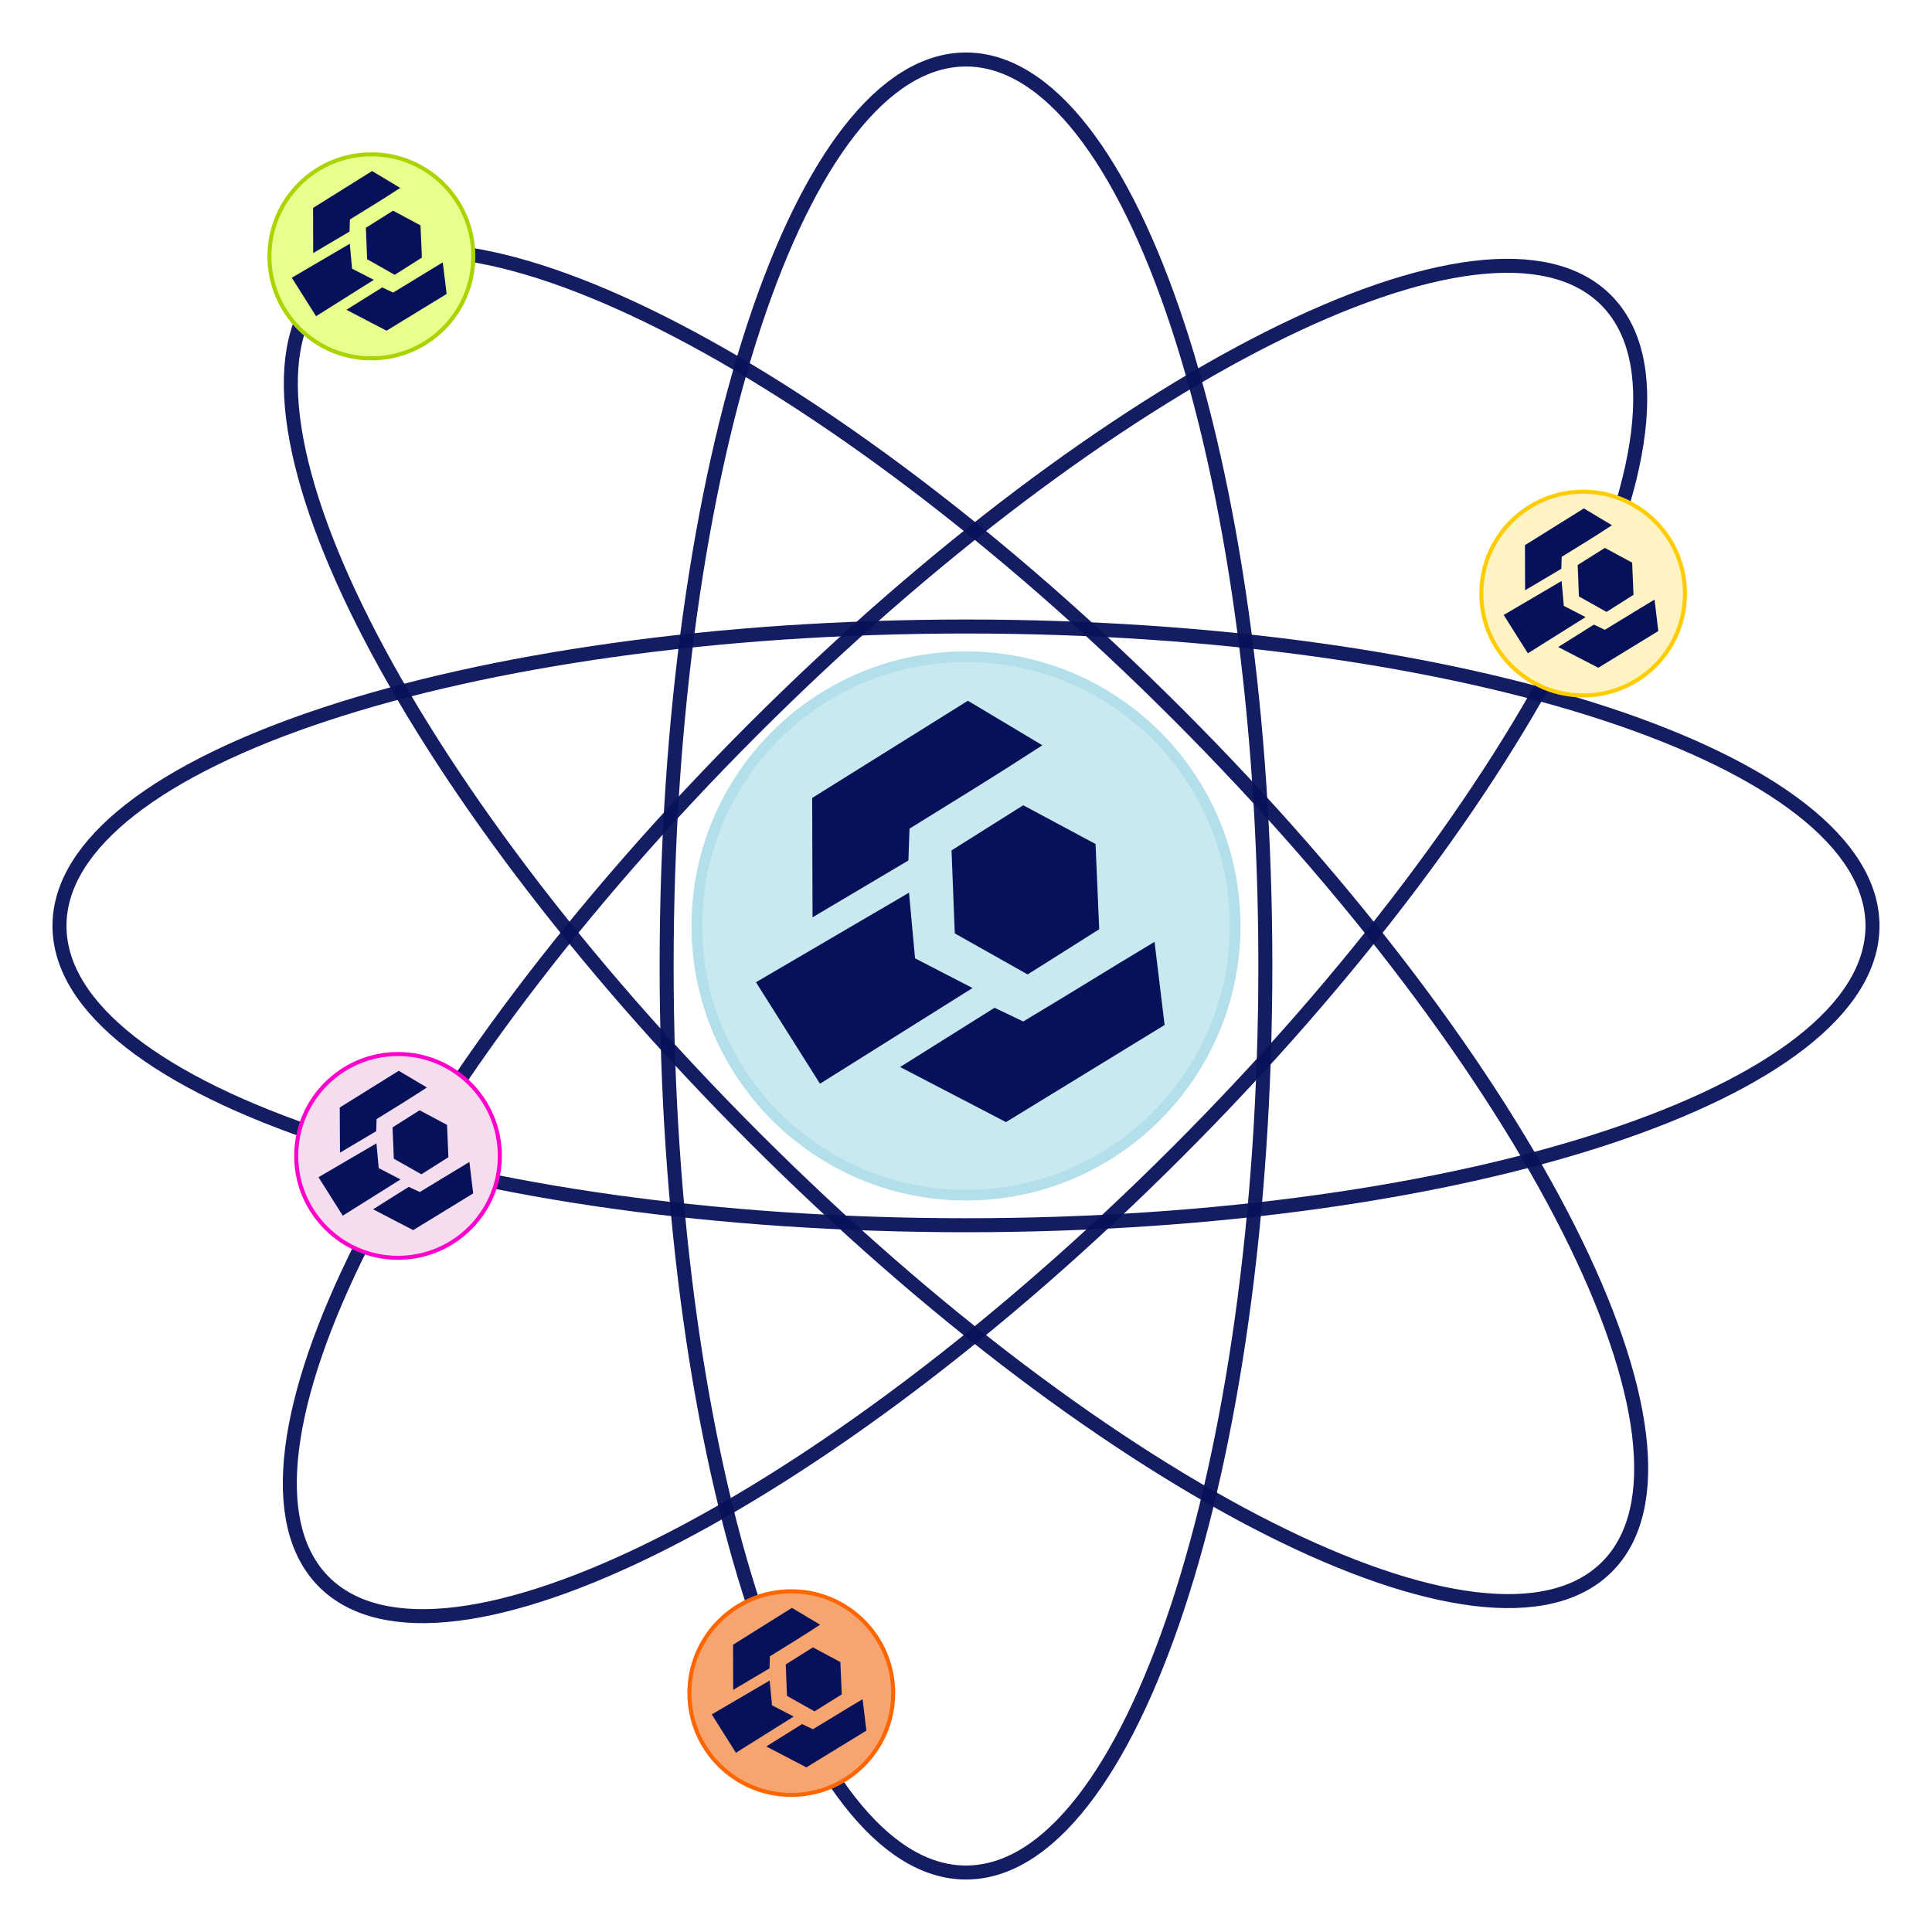
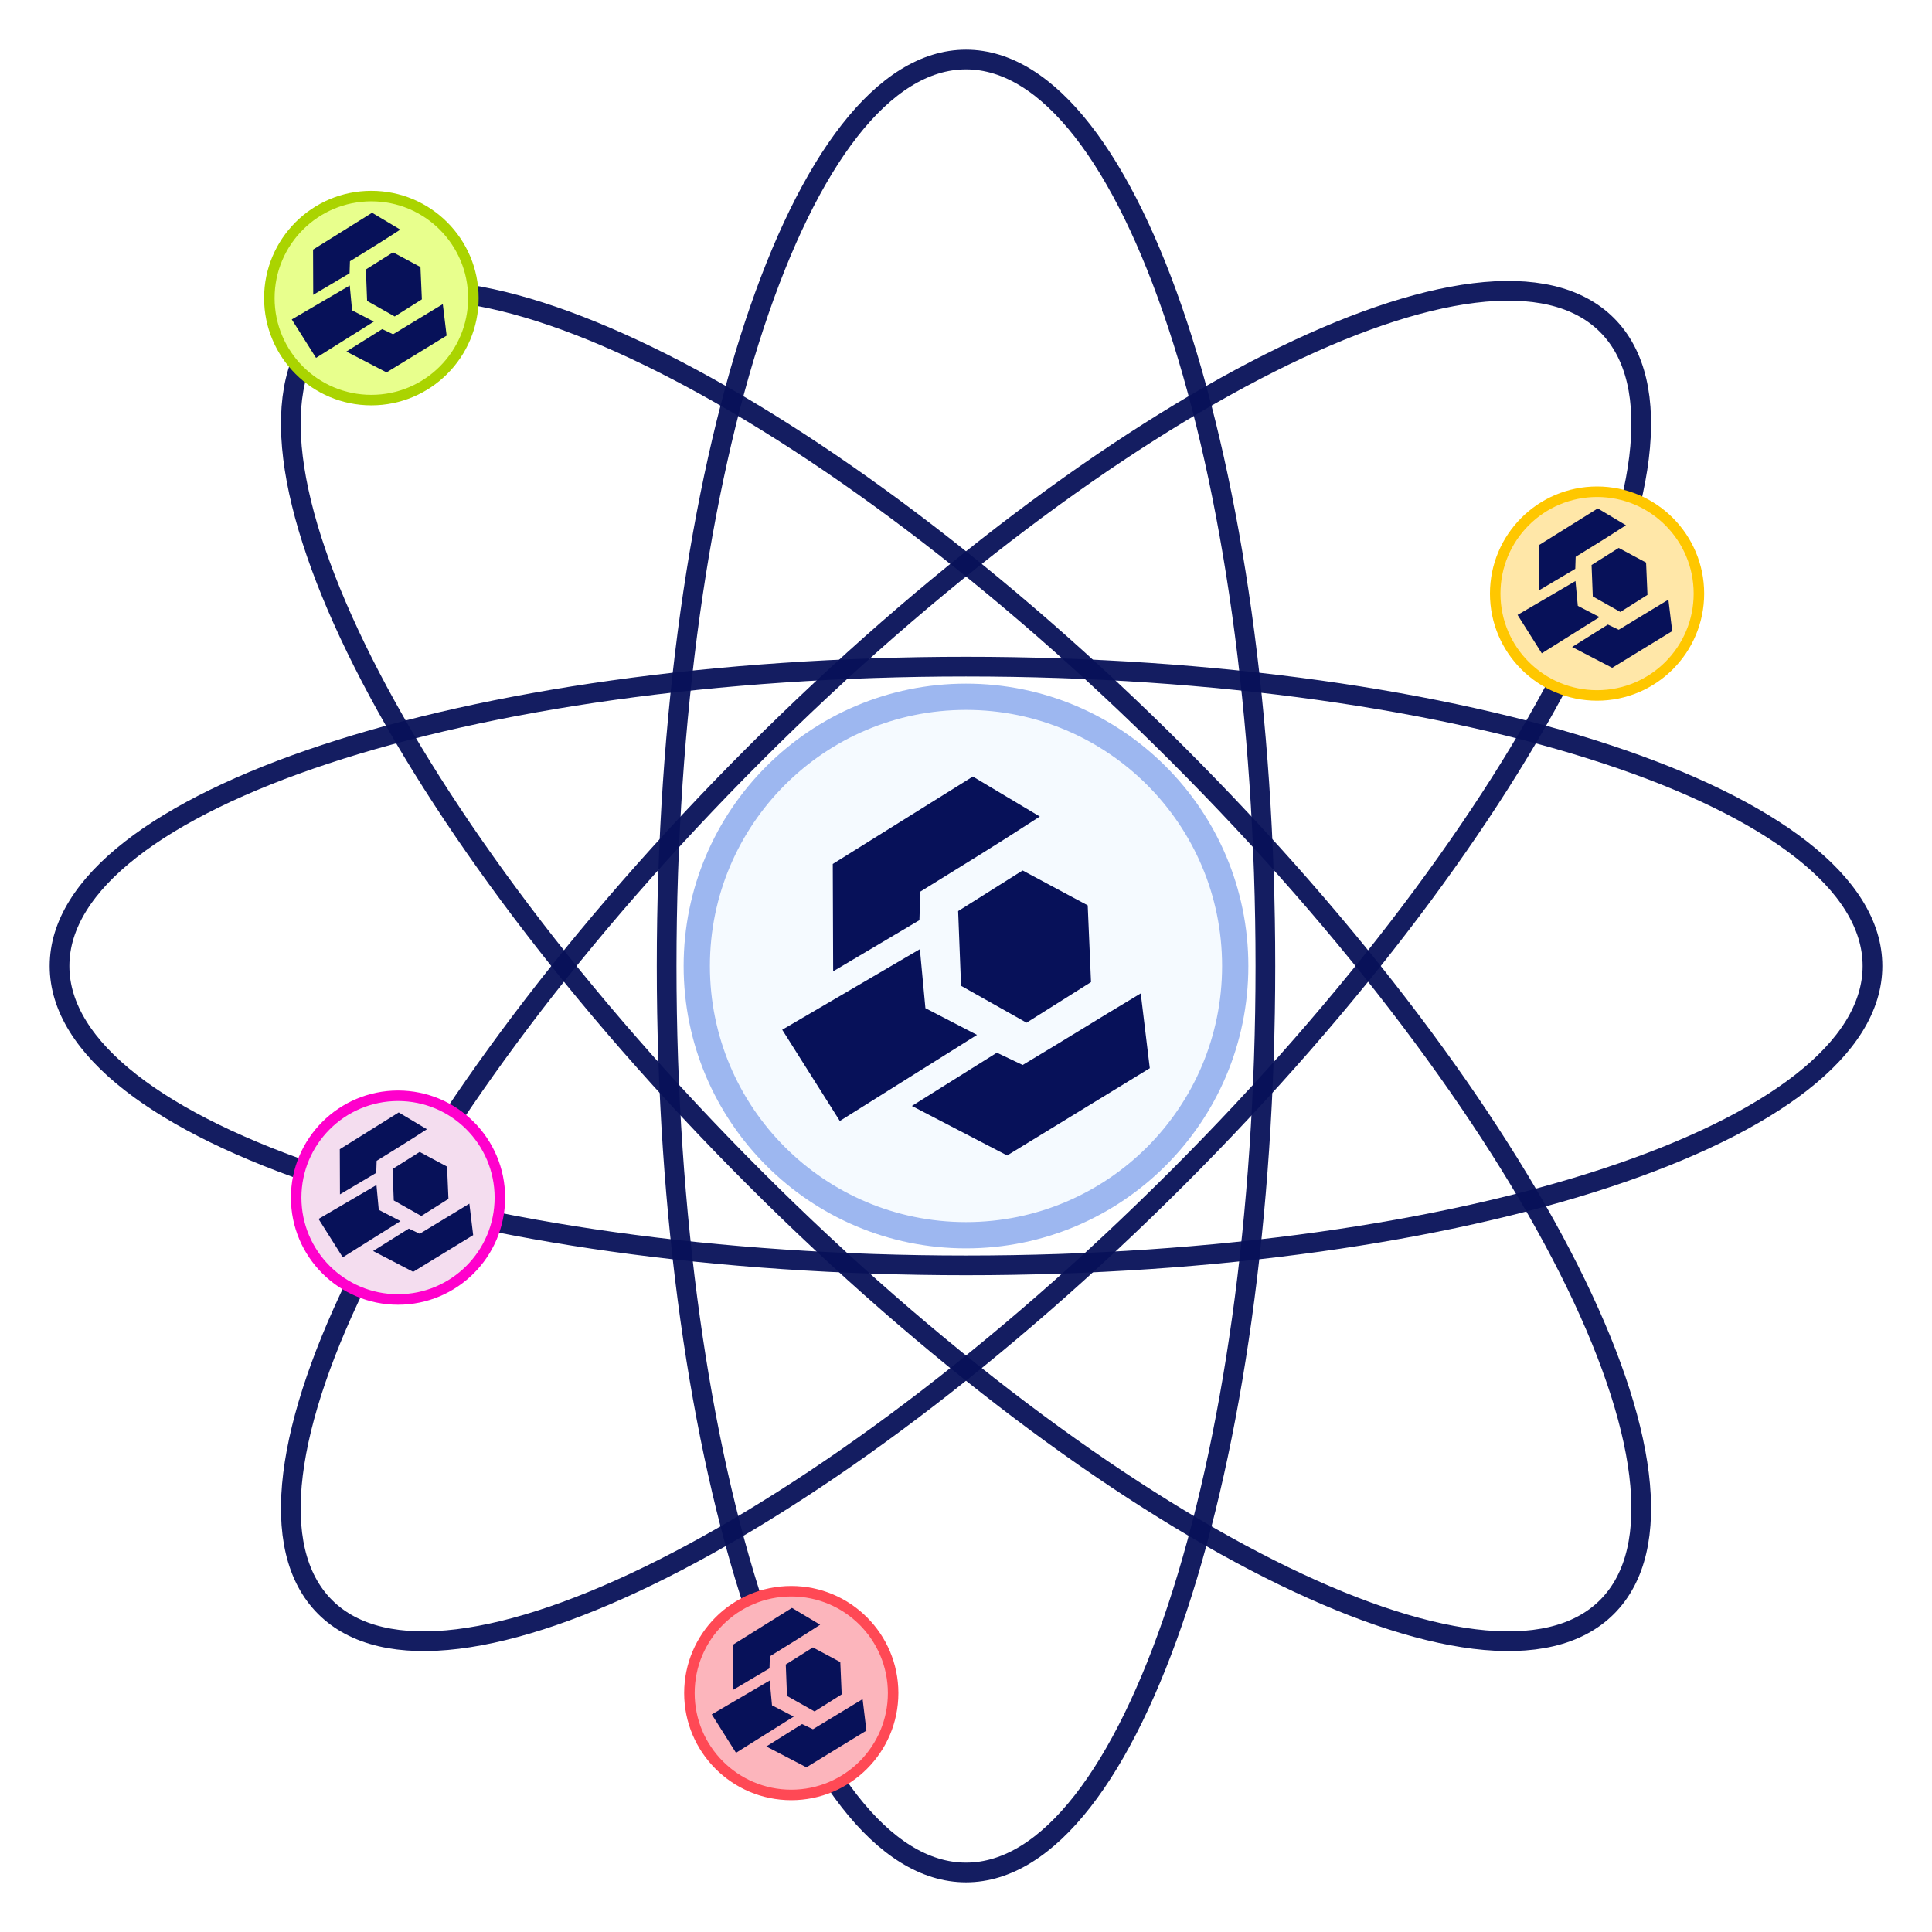
- <svg xmlns="http://www.w3.org/2000/svg" xmlns:xlink="http://www.w3.org/1999/xlink" width="60px" height="60px" viewBox="0 0 60 60" version="1.1">
-   <defs>
-     <filter id="alpha" filterUnits="objectBoundingBox" x="0%" y="0%" width="100%" height="100%">
-       <feColorMatrix type="matrix" in="SourceGraphic" values="0 0 0 0 1 0 0 0 0 1 0 0 0 0 1 0 0 0 1 0" />
-     </filter>
-     <mask id="mask0">
-       <g filter="url(#alpha)">
-         <rect x="0" y="0" width="60" height="60" style="fill:rgb(0%,0%,0%);fill-opacity:0.383;stroke:none;" />
+ <svg xmlns="http://www.w3.org/2000/svg" width="73.557mm" height="73.557mm" viewBox="0 0 73.557 73.557" version="1.1" id="svg8">
+   <defs id="defs2" />
+   <g id="layer1" transform="translate(-54.31814,-58.06038)">
+     <g id="g18520">
+       <g id="g1210" transform="matrix(0.7651163,0,0,0.7651163,-1.435924,-9.960719)">
+         <circle r="13.397" cy="136.972" cx="120.939" id="path1058-5" style="opacity:0.383;vector-effect:none;fill:#e6f1ff;fill-opacity:1;stroke:#0044d7;stroke-width:1.307;stroke-linecap:round;stroke-linejoin:bevel;stroke-miterlimit:4;stroke-dasharray:none;stroke-dashoffset:0;stroke-opacity:1" />
      </g>
-     </mask>
-     <clipPath id="clip1">
-       <rect x="0" y="0" width="60" height="60" />
-     </clipPath>
-     <g id="surface5" clip-path="url(#clip1)">
-       <path style="fill-rule:nonzero;fill:rgb(21.569%,67.059%,78.431%);fill-opacity:0.707;stroke-width:0.529;stroke-linecap:round;stroke-linejoin:bevel;stroke:rgb(21.569%,67.059%,78.431%);stroke-opacity:1;stroke-miterlimit:4;" d="M 134.334 136.97 C 134.334 144.368 128.338 150.371 120.939 150.371 C 113.541 150.371 107.545 144.368 107.545 136.97 C 107.545 129.572 113.541 123.576 120.939 123.576 C 128.338 123.576 134.334 129.572 134.334 136.97 Z M 134.334 136.97 " transform="matrix(0.624098,0,0,0.624098,-45.47804,-56.72887)" />
+       <ellipse style="opacity:0.948;vector-effect:none;fill:none;fill-opacity:1;stroke:#071159;stroke-width:0.75;stroke-linecap:round;stroke-linejoin:bevel;stroke-miterlimit:4;stroke-dasharray:none;stroke-dashoffset:0;stroke-opacity:1" id="path1563" cx="91.097" cy="94.839" rx="11.398" ry="34.512" />
+       <ellipse style="opacity:0.948;vector-effect:none;fill:none;fill-opacity:1;stroke:#071159;stroke-width:0.75;stroke-linecap:round;stroke-linejoin:bevel;stroke-miterlimit:4;stroke-dasharray:none;stroke-dashoffset:0;stroke-opacity:1" id="path1563-9" cx="94.839" cy="-91.097" rx="11.398" ry="34.512" transform="rotate(90)" />
+       <ellipse style="opacity:0.948;vector-effect:none;fill:none;fill-opacity:1;stroke:#071159;stroke-width:0.75;stroke-linecap:round;stroke-linejoin:bevel;stroke-miterlimit:4;stroke-dasharray:none;stroke-dashoffset:0;stroke-opacity:1" id="path1563-5" cx="131.477" cy="2.646" rx="11.398" ry="34.512" transform="rotate(45)" />
+       <ellipse style="opacity:0.948;vector-effect:none;fill:none;fill-opacity:1;stroke:#071159;stroke-width:0.75;stroke-linecap:round;stroke-linejoin:bevel;stroke-miterlimit:4;stroke-dasharray:none;stroke-dashoffset:0;stroke-opacity:1" id="path1563-5-0" cx="2.646" cy="131.477" rx="11.398" ry="34.512" transform="matrix(-0.7071068,0.7071068,0.7071068,0.7071068,0,0)" />
+       <g id="g17626" transform="translate(0,1.5875)">
+         <circle style="opacity:1;vector-effect:none;fill:#f4ddef;fill-opacity:1;stroke:#ff00cc;stroke-width:0.4;stroke-linecap:round;stroke-linejoin:bevel;stroke-miterlimit:4;stroke-dasharray:none;stroke-dashoffset:0;stroke-opacity:1" id="path1058-32" cx="69.472" cy="102.07" r="3.878" />
+         <g id="g852-06" transform="matrix(0.07659697,0,0,0.07659697,64.68312,85.3158)">
+           <path d="m 60.409,220.139 -0.609,-15.622 13.481,-8.494 13.613,7.295 0.692,16.043 -13.481,8.493 z" style="fill:#071159;fill-rule:evenodd" id="path2-1" />
+           <path d="m 33.663,217.112 -0.082,-22.45 29.291,-18.281 14.009,8.363 c -10.103,6.564 -14.745,9.331 -24.988,15.699 l -0.193,5.975 z" style="fill:#071159;fill-rule:evenodd" id="path4-5" />
+           <path d="m 35.055,248.407 -12.043,-19.081 28.786,-16.845 1.156,12.335 10.793,5.589 z" style="fill:#071159;fill-rule:evenodd" id="path6-5" />
+           <path d="m 50.128,245.264 19.919,10.355 29.829,-18.249 -1.893,-15.642 c -10.338,6.184 -14.348,8.786 -24.688,14.966 l -5.399,-2.566 z" style="fill:#071159;fill-rule:evenodd" id="path8-4" />
+         </g>
+       </g>
+       <circle style="vector-effect:none;fill:#ffe7a8;fill-opacity:1;stroke:#ffc700;stroke-width:0.4;stroke-linecap:round;stroke-linejoin:bevel;stroke-miterlimit:4;stroke-dasharray:none;stroke-dashoffset:0;stroke-opacity:1" id="path1058-3-6" cx="115.123" cy="80.66" r="3.878" />
+       <g id="g852-1-5" transform="matrix(0.07659697,0,0,0.07659697,110.3336,63.9065)">
+         <path d="m 60.409,220.139 -0.609,-15.622 13.481,-8.494 13.613,7.295 0.692,16.043 -13.481,8.493 z" style="fill:#071159;fill-rule:evenodd" id="path2-9-6" />
+         <path d="m 33.663,217.112 -0.082,-22.45 29.291,-18.281 14.009,8.363 c -10.103,6.564 -14.745,9.331 -24.988,15.699 l -0.193,5.975 z" style="fill:#071159;fill-rule:evenodd" id="path4-4-9" />
+         <path d="m 35.055,248.407 -12.043,-19.081 28.786,-16.845 1.156,12.335 10.793,5.589 z" style="fill:#071159;fill-rule:evenodd" id="path6-7-3" />
+         <path d="m 50.128,245.264 19.919,10.355 29.829,-18.249 -1.893,-15.642 c -10.338,6.184 -14.348,8.786 -24.688,14.966 l -5.399,-2.566 z" style="fill:#071159;fill-rule:evenodd" id="path8-8-7" />
+       </g>
+       <g id="g852-1-5-6" transform="matrix(0.1820648,0,0,0.1820648,79.91003,55.51306)">
+         <path d="m 60.409,220.139 -0.609,-15.622 13.481,-8.494 13.613,7.295 0.692,16.043 -13.481,8.493 z" style="fill:#071159;fill-rule:evenodd" id="path2-9-6-2" />
+         <path d="m 33.663,217.112 -0.082,-22.45 29.291,-18.281 14.009,8.363 c -10.103,6.564 -14.745,9.331 -24.988,15.699 l -0.193,5.975 z" style="fill:#071159;fill-rule:evenodd" id="path4-4-9-3" />
+         <path d="m 35.055,248.407 -12.043,-19.081 28.786,-16.845 1.156,12.335 10.793,5.589 z" style="fill:#071159;fill-rule:evenodd" id="path6-7-3-1" />
+         <path d="m 50.128,245.264 19.919,10.355 29.829,-18.249 -1.893,-15.642 c -10.338,6.184 -14.348,8.786 -24.688,14.966 l -5.399,-2.566 z" style="fill:#071159;fill-rule:evenodd" id="path8-8-7-2" />
+       </g>
+       <g id="g17634">
+         <circle style="opacity:1;vector-effect:none;fill:#fcb5bc;fill-opacity:1;stroke:#ff4955;stroke-width:0.4;stroke-linecap:round;stroke-linejoin:bevel;stroke-miterlimit:4;stroke-dasharray:none;stroke-dashoffset:0;stroke-opacity:1" id="path1058-8" cx="84.444" cy="122.521" r="3.878" />
+         <g id="g852-9" transform="matrix(0.07659744,0,0,0.07659744,79.65468,105.7673)">
+           <path d="m 60.409,220.139 -0.609,-15.622 13.481,-8.494 13.613,7.295 0.692,16.043 -13.481,8.493 z" style="fill:#071159;fill-rule:evenodd" id="path2-7" />
+           <path d="m 33.663,217.112 -0.082,-22.45 29.291,-18.281 14.009,8.363 c -10.103,6.564 -14.745,9.331 -24.988,15.699 l -0.193,5.975 z" style="fill:#071159;fill-rule:evenodd" id="path4-3" />
+           <path d="m 35.055,248.407 -12.043,-19.081 28.786,-16.845 1.156,12.335 10.793,5.589 z" style="fill:#071159;fill-rule:evenodd" id="path6-6" />
+           <path d="m 50.128,245.264 19.919,10.355 29.829,-18.249 -1.893,-15.642 c -10.338,6.184 -14.348,8.786 -24.688,14.966 l -5.399,-2.566 z" style="fill:#071159;fill-rule:evenodd" id="path8-1" />
+         </g>
+       </g>
+       <g id="g17618" transform="translate(0,1.5875)">
+         <circle style="opacity:1;vector-effect:none;fill:#e8ff8d;fill-opacity:1;stroke:#aad400;stroke-width:0.4;stroke-linecap:round;stroke-linejoin:bevel;stroke-miterlimit:4;stroke-dasharray:none;stroke-dashoffset:0;stroke-opacity:1" id="path1058-3" cx="68.457" cy="67.822" r="3.884" />
+         <g id="g852-1" transform="matrix(0.07670259,0,0,0.07670259,63.66159,51.04467)">
+           <path d="m 60.409,220.139 -0.609,-15.622 13.481,-8.494 13.613,7.295 0.692,16.043 -13.481,8.493 z" style="fill:#071159;fill-rule:evenodd" id="path2-9" />
+           <path d="m 33.663,217.112 -0.082,-22.45 29.291,-18.281 14.009,8.363 c -10.103,6.564 -14.745,9.331 -24.988,15.699 l -0.193,5.975 z" style="fill:#071159;fill-rule:evenodd" id="path4-4" />
+           <path d="m 35.055,248.407 -12.043,-19.081 28.786,-16.845 1.156,12.335 10.793,5.589 z" style="fill:#071159;fill-rule:evenodd" id="path6-7" />
+           <path d="m 50.128,245.264 19.919,10.355 29.829,-18.249 -1.893,-15.642 c -10.338,6.184 -14.348,8.786 -24.688,14.966 l -5.399,-2.566 z" style="fill:#071159;fill-rule:evenodd" id="path8-8" />
+         </g>
+       </g>
    </g>
-     <mask id="mask1">
-       <g filter="url(#alpha)">
-         <rect x="0" y="0" width="60" height="60" style="fill:rgb(0%,0%,0%);fill-opacity:0.948;stroke:none;" />
-       </g>
-     </mask>
-     <clipPath id="clip2">
-       <rect x="0" y="0" width="60" height="60" />
-     </clipPath>
-     <g id="surface8" clip-path="url(#clip2)">
-       <path style="fill:none;stroke-width:0.533;stroke-linecap:round;stroke-linejoin:bevel;stroke:rgb(2.745%,6.667%,34.902%);stroke-opacity:1;stroke-miterlimit:4;" d="M 102.494 94.839 C 102.494 113.899 97.389 129.353 91.097 129.353 C 84.804 129.353 79.699 113.899 79.699 94.839 C 79.699 75.779 84.804 60.326 91.097 60.326 C 97.389 60.326 102.494 75.779 102.494 94.839 Z M 102.494 94.839 " transform="matrix(0.81569,0,0,0.81569,-44.30677,-47.35928)" />
-     </g>
-     <mask id="mask2">
-       <g filter="url(#alpha)">
-         <rect x="0" y="0" width="60" height="60" style="fill:rgb(0%,0%,0%);fill-opacity:0.948;stroke:none;" />
-       </g>
-     </mask>
-     <clipPath id="clip3">
-       <rect x="0" y="0" width="60" height="60" />
-     </clipPath>
-     <g id="surface11" clip-path="url(#clip3)">
-       <path style="fill:none;stroke-width:0.533;stroke-linecap:round;stroke-linejoin:bevel;stroke:rgb(2.745%,6.667%,34.902%);stroke-opacity:1;stroke-miterlimit:4;" d="M 104.709 -91.097 C 104.709 -72.037 99.609 -56.583 93.311 -56.583 C 87.019 -56.583 81.914 -72.037 81.914 -91.097 C 81.914 -110.157 87.019 -125.61 93.311 -125.61 C 99.609 -125.61 104.709 -110.157 104.709 -91.097 Z M 104.709 -91.097 " transform="matrix(0.00000000000000005,0.81569,-0.81569,0.00000000000000005,-44.30677,-47.35928)" />
-     </g>
-     <mask id="mask3">
-       <g filter="url(#alpha)">
-         <rect x="0" y="0" width="60" height="60" style="fill:rgb(0%,0%,0%);fill-opacity:0.948;stroke:none;" />
-       </g>
-     </mask>
-     <clipPath id="clip4">
-       <rect x="0" y="0" width="60" height="60" />
-     </clipPath>
-     <g id="surface14" clip-path="url(#clip4)">
-       <path style="fill:none;stroke-width:0.533;stroke-linecap:round;stroke-linejoin:bevel;stroke:rgb(2.745%,6.667%,34.902%);stroke-opacity:1;stroke-miterlimit:4;" d="M 142.174 1.999 C 142.174 21.057 137.071 36.509 130.776 36.512 C 124.481 36.509 119.377 21.057 119.377 1.999 C 119.381 -17.062 124.484 -32.513 130.776 -32.513 C 137.074 -32.513 142.177 -17.062 142.174 1.999 Z M 142.174 1.999 " transform="matrix(0.57678,0.57678,-0.57678,0.57678,-44.30677,-47.35928)" />
-     </g>
-     <mask id="mask4">
-       <g filter="url(#alpha)">
-         <rect x="0" y="0" width="60" height="60" style="fill:rgb(0%,0%,0%);fill-opacity:0.948;stroke:none;" />
-       </g>
-     </mask>
-     <clipPath id="clip5">
-       <rect x="0" y="0" width="60" height="60" />
-     </clipPath>
-     <g id="surface17" clip-path="url(#clip5)">
-       <path style="fill:none;stroke-width:0.533;stroke-linecap:round;stroke-linejoin:bevel;stroke:rgb(2.745%,6.667%,34.902%);stroke-opacity:1;stroke-miterlimit:4;" d="M 12.964 130.396 C 12.967 149.458 7.864 164.909 1.566 164.909 C -4.726 164.909 -9.829 149.458 -9.832 130.396 C -9.832 111.338 -4.729 95.887 1.566 95.884 C 7.861 95.887 12.964 111.338 12.964 130.396 Z M 12.964 130.396 " transform="matrix(-0.57678,0.57678,0.57678,0.57678,-44.30677,-47.35928)" />
-     </g>
-   </defs>
-   <g id="surface1">
-     <use xlink:href="#surface5" transform="matrix(1,0,0,1,0,0)" mask="url(#mask0)" />
-     <path style=" stroke:none;fill-rule:evenodd;fill:rgb(2.745%,6.667%,34.902%);fill-opacity:1;" d="M 29.652 28.988 L 29.551 26.41 L 31.777 25.008 L 34.023 26.211 L 34.137 28.859 L 31.914 30.262 Z M 29.652 28.988 " />
-     <path style=" stroke:none;fill-rule:evenodd;fill:rgb(2.745%,6.667%,34.902%);fill-opacity:1;" d="M 25.234 28.488 L 25.223 24.781 L 30.059 21.762 L 32.371 23.145 C 30.703 24.227 29.938 24.684 28.246 25.734 L 28.211 26.723 Z M 25.234 28.488 " />
-     <path style=" stroke:none;fill-rule:evenodd;fill:rgb(2.745%,6.667%,34.902%);fill-opacity:1;" d="M 25.465 33.656 L 23.477 30.504 L 28.23 27.723 L 28.418 29.762 L 30.203 30.684 Z M 25.465 33.656 " />
-     <path style=" stroke:none;fill-rule:evenodd;fill:rgb(2.745%,6.667%,34.902%);fill-opacity:1;" d="M 27.953 33.137 L 31.242 34.848 L 36.168 31.832 L 35.855 29.25 C 34.148 30.273 33.484 30.703 31.777 31.723 L 30.887 31.297 Z M 27.953 33.137 " />
-     <use xlink:href="#surface8" transform="matrix(1,0,0,1,0,0)" mask="url(#mask1)" />
-     <use xlink:href="#surface11" transform="matrix(1,0,0,1,0,0)" mask="url(#mask2)" />
-     <use xlink:href="#surface14" transform="matrix(1,0,0,1,0,0)" mask="url(#mask3)" />
-     <use xlink:href="#surface17" transform="matrix(1,0,0,1,0,0)" mask="url(#mask4)" />
-     <path style="fill-rule:nonzero;fill:rgb(95.686%,86.667%,93.725%);fill-opacity:1;stroke-width:0.153;stroke-linecap:round;stroke-linejoin:bevel;stroke:rgb(100%,0%,80%);stroke-opacity:1;stroke-miterlimit:4;" d="M 73.349 102.07 C 73.349 104.211 71.616 105.949 69.47 105.949 C 67.33 105.949 65.596 104.211 65.596 102.07 C 65.596 99.93 67.33 98.191 69.47 98.191 C 71.616 98.191 73.349 99.93 73.349 102.07 Z M 73.349 102.07 " transform="matrix(0.81569,0,0,0.81569,-44.30677,-47.35928)" />
-     <path style=" stroke:none;fill-rule:evenodd;fill:rgb(2.745%,6.667%,34.902%);fill-opacity:1;" d="M 12.23 35.984 L 12.191 35.012 L 13.031 34.48 L 13.883 34.934 L 13.926 35.938 L 13.086 36.469 Z M 12.23 35.984 " />
-     <path style=" stroke:none;fill-rule:evenodd;fill:rgb(2.745%,6.667%,34.902%);fill-opacity:1;" d="M 10.559 35.797 L 10.551 34.395 L 12.383 33.254 L 13.258 33.773 C 12.625 34.184 12.336 34.359 11.695 34.754 L 11.684 35.129 Z M 10.559 35.797 " />
-     <path style=" stroke:none;fill-rule:evenodd;fill:rgb(2.745%,6.667%,34.902%);fill-opacity:1;" d="M 10.645 37.754 L 9.891 36.559 L 11.691 35.508 L 11.762 36.277 L 12.438 36.629 Z M 10.645 37.754 " />
-     <path style=" stroke:none;fill-rule:evenodd;fill:rgb(2.745%,6.667%,34.902%);fill-opacity:1;" d="M 11.586 37.555 L 12.832 38.203 L 14.695 37.062 L 14.578 36.086 C 13.93 36.473 13.68 36.633 13.035 37.02 L 12.695 36.859 Z M 11.586 37.555 " />
-     <path style="fill-rule:nonzero;fill:rgb(100%,95.294%,76.863%);fill-opacity:1;stroke-width:0.153;stroke-linecap:round;stroke-linejoin:bevel;stroke:rgb(100%,80%,0%);stroke-opacity:1;stroke-miterlimit:4;" d="M 118.47 80.659 C 118.47 82.805 116.737 84.538 114.596 84.538 C 112.45 84.538 110.717 82.805 110.717 80.659 C 110.717 78.519 112.45 76.78 114.596 76.78 C 116.737 76.78 118.47 78.519 118.47 80.659 Z M 118.47 80.659 " transform="matrix(0.81569,0,0,0.81569,-44.30677,-47.35928)" />
-     <path style=" stroke:none;fill-rule:evenodd;fill:rgb(2.745%,6.667%,34.902%);fill-opacity:1;" d="M 49.035 18.523 L 48.996 17.547 L 49.84 17.016 L 50.688 17.473 L 50.73 18.473 L 49.891 19.004 Z M 49.035 18.523 " />
-     <path style=" stroke:none;fill-rule:evenodd;fill:rgb(2.745%,6.667%,34.902%);fill-opacity:1;" d="M 47.363 18.332 L 47.359 16.93 L 49.188 15.789 L 50.062 16.312 C 49.434 16.723 49.141 16.895 48.5 17.293 L 48.488 17.664 Z M 47.363 18.332 " />
-     <path style=" stroke:none;fill-rule:evenodd;fill:rgb(2.745%,6.667%,34.902%);fill-opacity:1;" d="M 47.449 20.289 L 46.699 19.098 L 48.496 18.043 L 48.566 18.816 L 49.242 19.164 Z M 47.449 20.289 " />
-     <path style=" stroke:none;fill-rule:evenodd;fill:rgb(2.745%,6.667%,34.902%);fill-opacity:1;" d="M 48.391 20.094 L 49.637 20.738 L 51.5 19.598 L 51.383 18.621 C 50.734 19.008 50.484 19.172 49.84 19.559 L 49.5 19.398 Z M 48.391 20.094 " />
-     <path style="fill-rule:nonzero;fill:rgb(96.471%,64.706%,43.922%);fill-opacity:1;stroke-width:0.153;stroke-linecap:round;stroke-linejoin:bevel;stroke:rgb(100%,40%,0%);stroke-opacity:1;stroke-miterlimit:4;" d="M 88.324 122.519 C 88.324 124.664 86.586 126.398 84.445 126.398 C 82.3 126.398 80.566 124.664 80.566 122.519 C 80.566 120.378 82.3 118.645 84.445 118.645 C 86.586 118.645 88.324 120.378 88.324 122.519 Z M 88.324 122.519 " transform="matrix(0.81569,0,0,0.81569,-44.30677,-47.35928)" />
-     <path style=" stroke:none;fill-rule:evenodd;fill:rgb(2.745%,6.667%,34.902%);fill-opacity:1;" d="M 24.441 52.668 L 24.402 51.691 L 25.246 51.16 L 26.098 51.617 L 26.141 52.621 L 25.297 53.148 Z M 24.441 52.668 " />
-     <path style=" stroke:none;fill-rule:evenodd;fill:rgb(2.745%,6.667%,34.902%);fill-opacity:1;" d="M 22.77 52.48 L 22.766 51.078 L 24.594 49.934 L 25.469 50.457 C 24.84 50.867 24.551 51.039 23.91 51.438 L 23.898 51.812 Z M 22.77 52.48 " />
-     <path style=" stroke:none;fill-rule:evenodd;fill:rgb(2.745%,6.667%,34.902%);fill-opacity:1;" d="M 22.855 54.434 L 22.105 53.242 L 23.902 52.191 L 23.977 52.961 L 24.648 53.309 Z M 22.855 54.434 " />
-     <path style=" stroke:none;fill-rule:evenodd;fill:rgb(2.745%,6.667%,34.902%);fill-opacity:1;" d="M 23.797 54.238 L 25.043 54.887 L 26.906 53.746 L 26.789 52.77 C 26.145 53.152 25.891 53.316 25.246 53.703 L 24.91 53.543 Z M 23.797 54.238 " />
-     <path style="fill-rule:nonzero;fill:rgb(90.98%,100%,55.294%);fill-opacity:1;stroke-width:0.153;stroke-linecap:round;stroke-linejoin:bevel;stroke:rgb(66.667%,83.137%,0%);stroke-opacity:1;stroke-miterlimit:4;" d="M 72.339 67.82 C 72.339 69.966 70.6 71.704 68.455 71.704 C 66.314 71.704 64.576 69.966 64.576 67.82 C 64.576 65.675 66.314 63.936 68.455 63.936 C 70.6 63.936 72.339 65.675 72.339 67.82 Z M 72.339 67.82 " transform="matrix(0.81569,0,0,0.81569,-44.30677,-47.35928)" />
-     <path style=" stroke:none;fill-rule:evenodd;fill:rgb(2.745%,6.667%,34.902%);fill-opacity:1;" d="M 11.402 8.051 L 11.363 7.074 L 12.207 6.543 L 13.059 7 L 13.102 8 L 12.258 8.535 Z M 11.402 8.051 " />
-     <path style=" stroke:none;fill-rule:evenodd;fill:rgb(2.745%,6.667%,34.902%);fill-opacity:1;" d="M 9.727 7.859 L 9.723 6.457 L 11.555 5.312 L 12.43 5.836 C 11.801 6.246 11.508 6.418 10.867 6.816 L 10.855 7.191 Z M 9.727 7.859 " />
-     <path style=" stroke:none;fill-rule:evenodd;fill:rgb(2.745%,6.667%,34.902%);fill-opacity:1;" d="M 9.816 9.82 L 9.062 8.625 L 10.863 7.57 L 10.934 8.344 L 11.609 8.691 Z M 9.816 9.82 " />
-     <path style=" stroke:none;fill-rule:evenodd;fill:rgb(2.745%,6.667%,34.902%);fill-opacity:1;" d="M 10.758 9.621 L 12.004 10.27 L 13.871 9.129 L 13.75 8.148 C 13.105 8.535 12.855 8.699 12.207 9.086 L 11.871 8.926 Z M 10.758 9.621 " />
  </g>
</svg>
